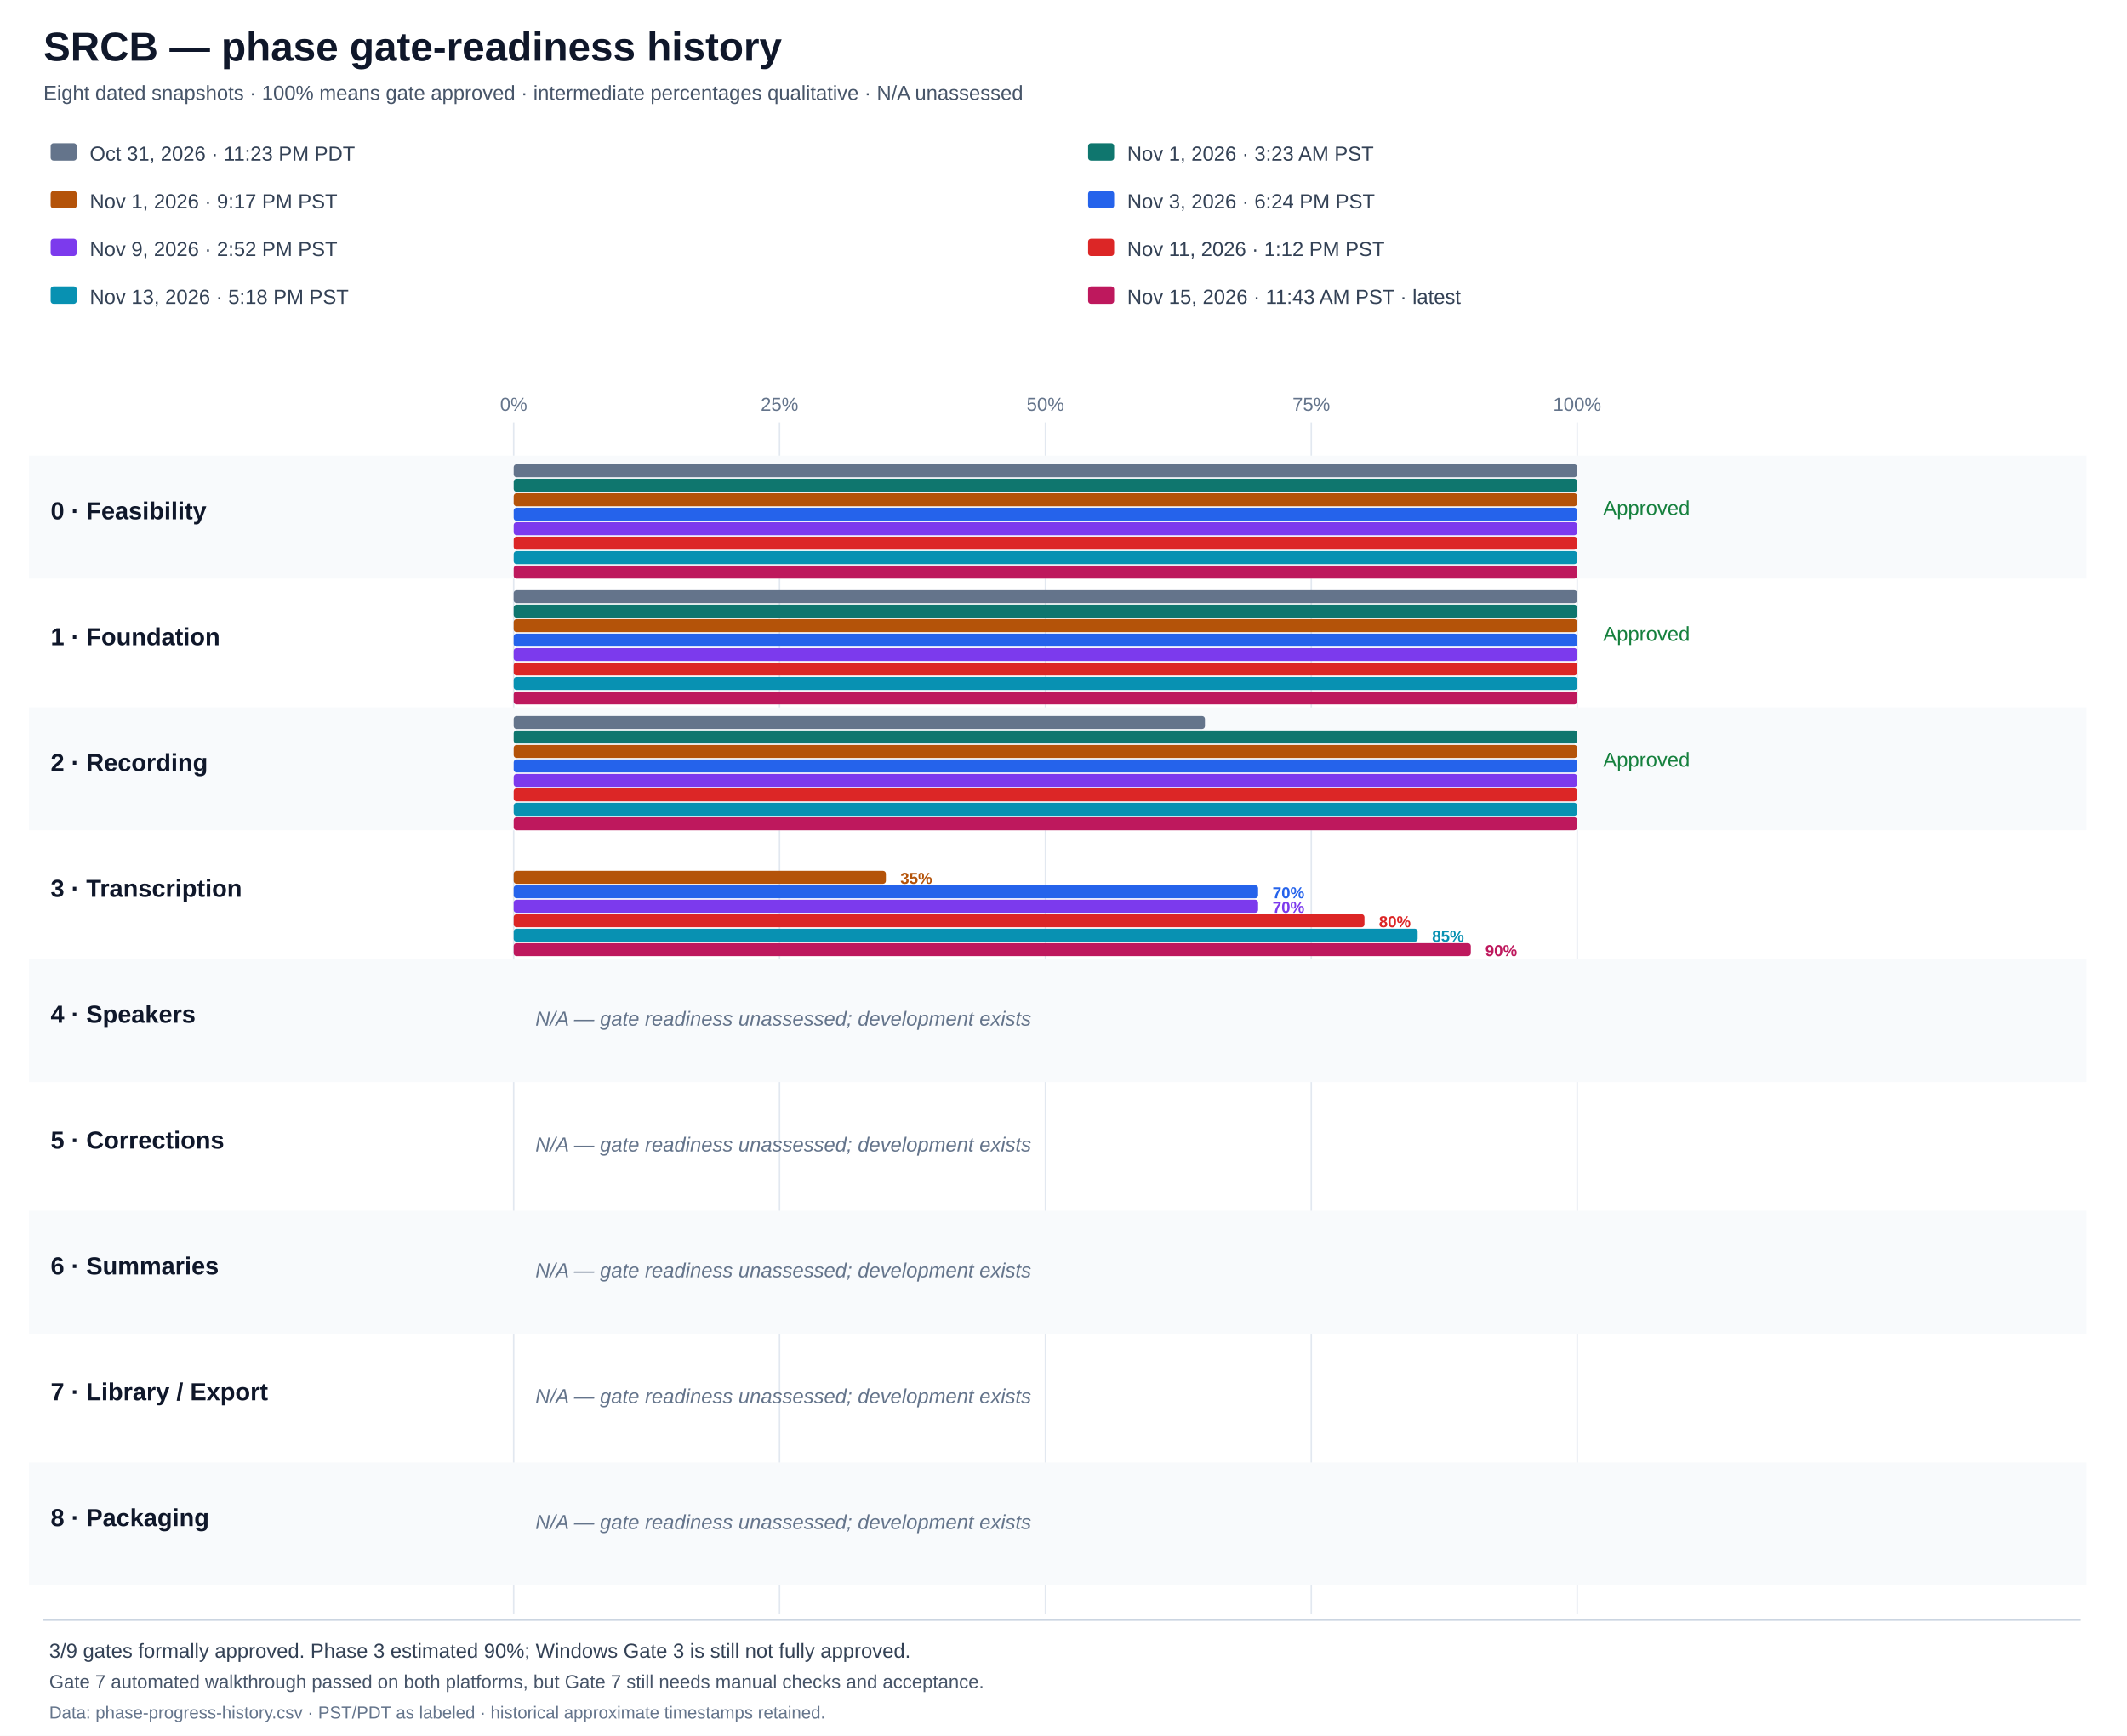
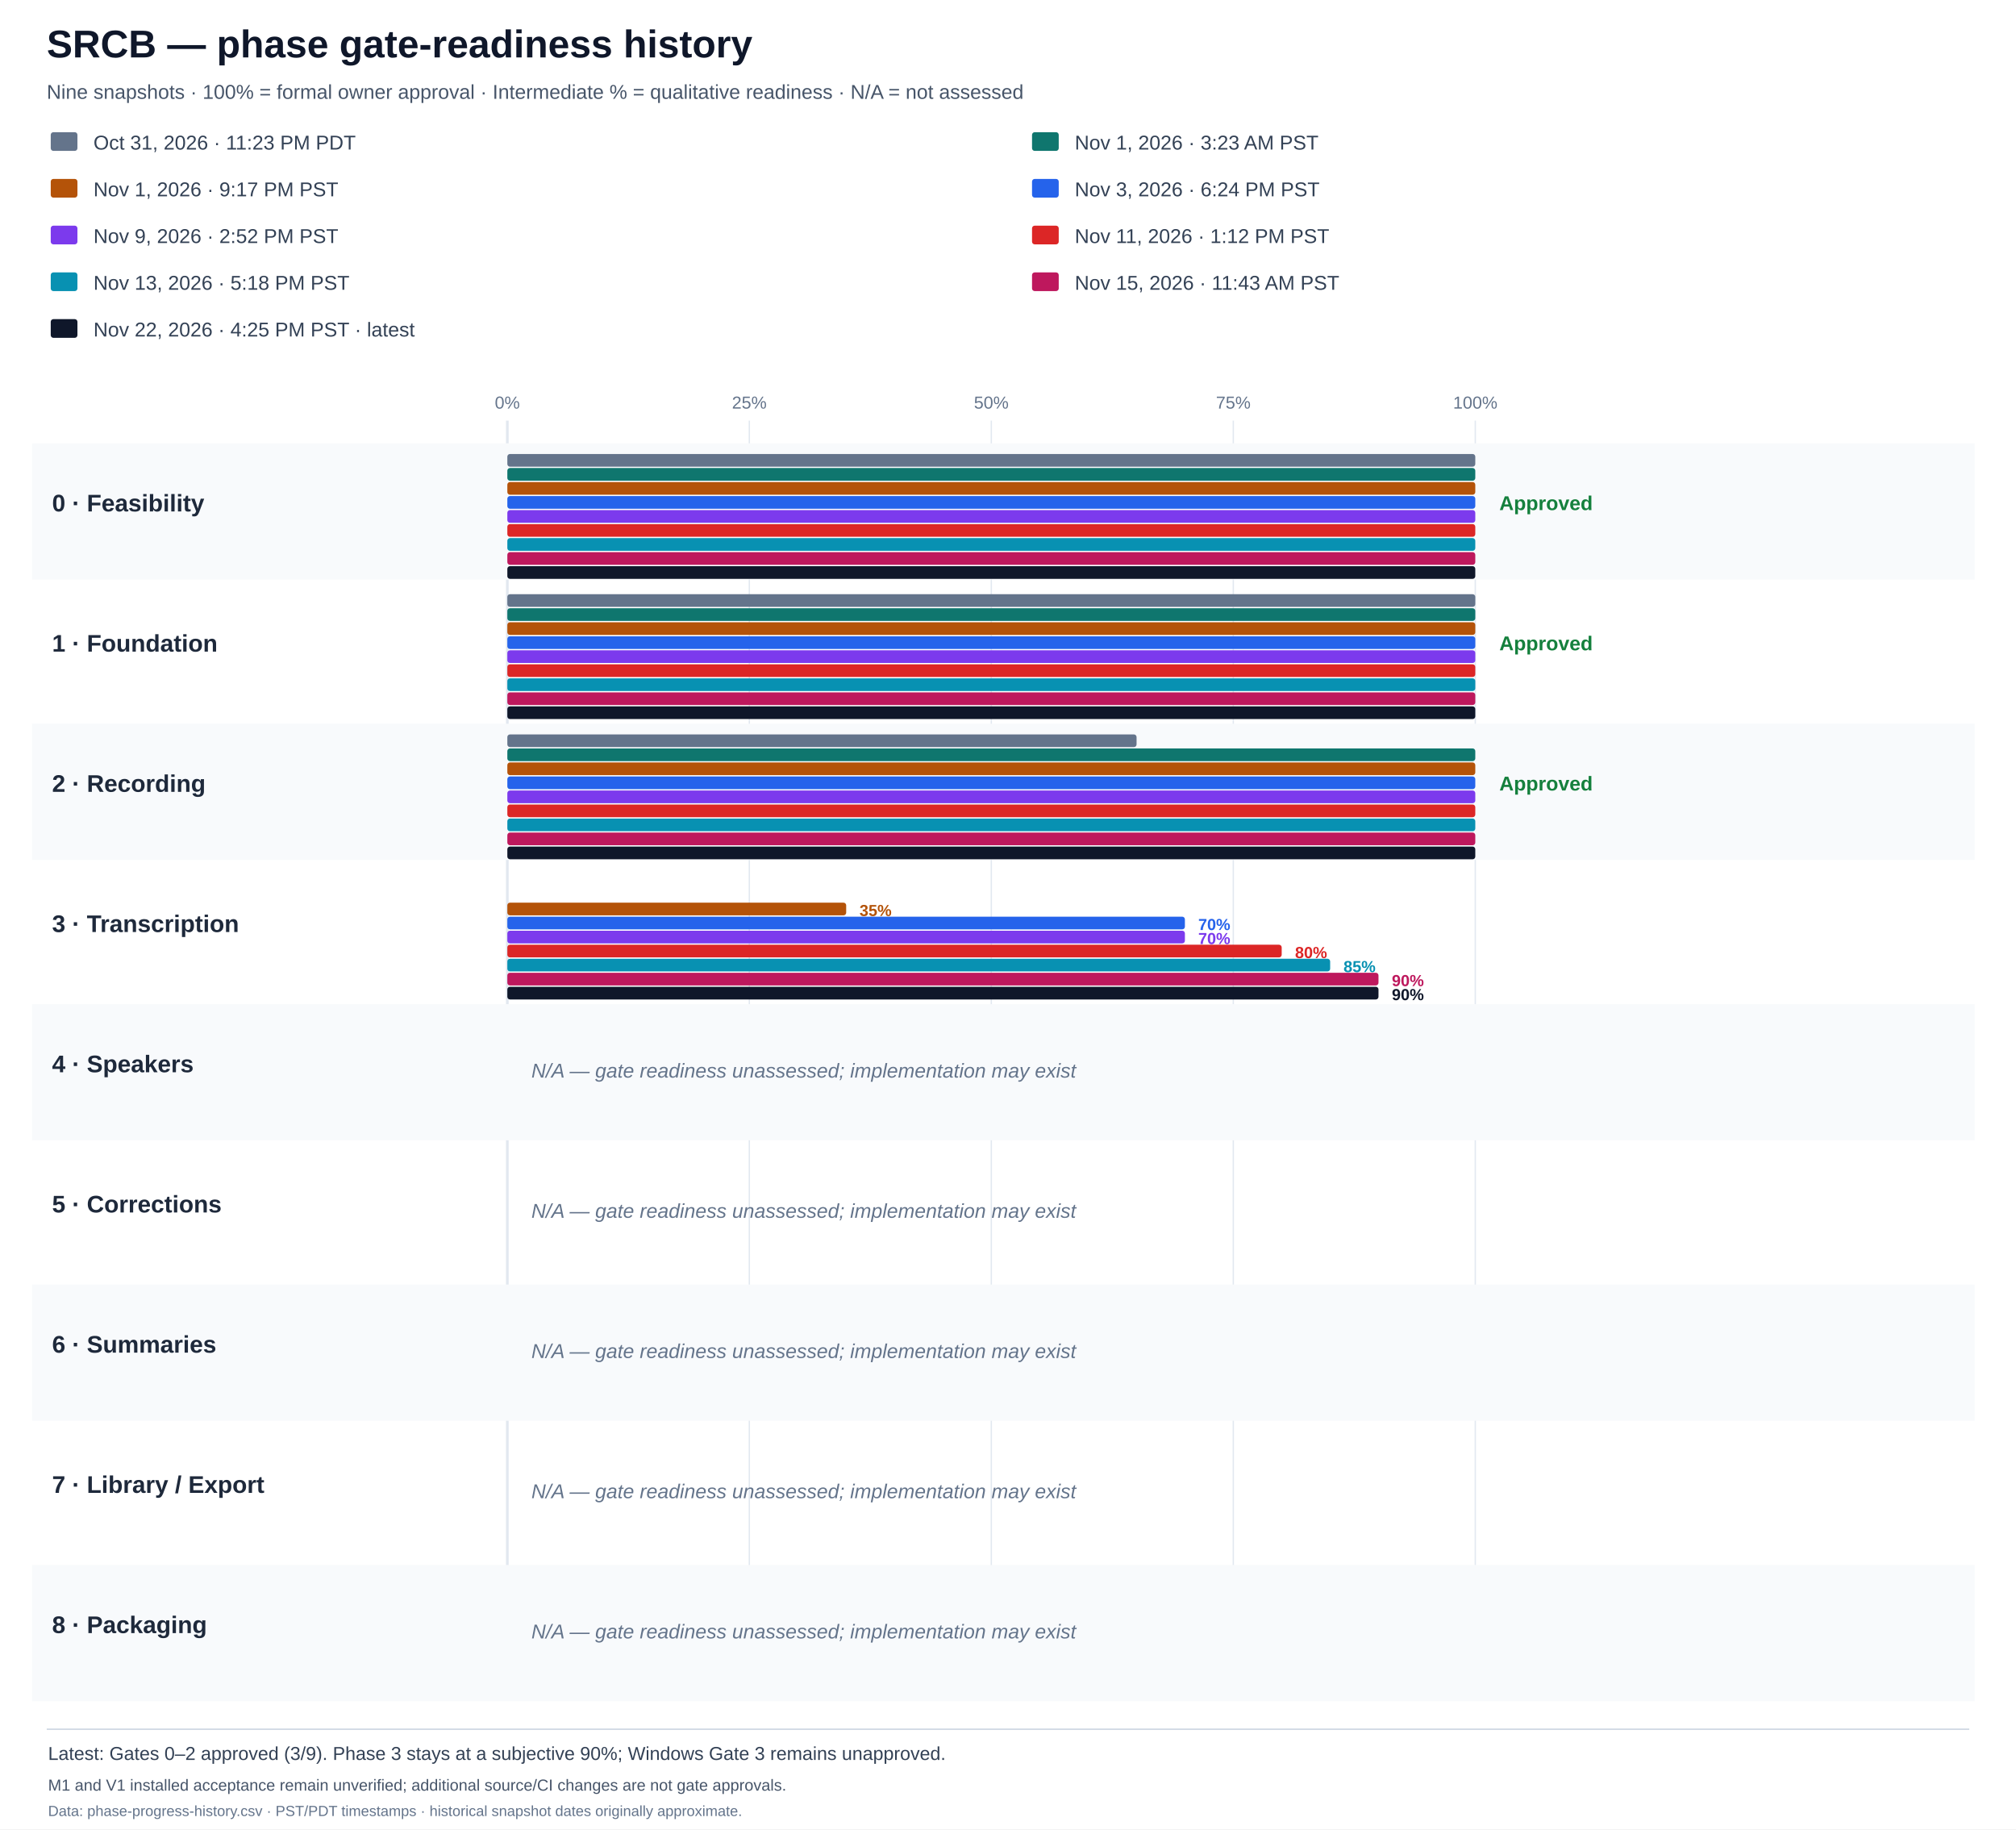
- <svg xmlns="http://www.w3.org/2000/svg" width="1470" height="1200" viewBox="0 0 1470 1200" role="img" aria-labelledby="ttl desc">
-   <rect width="1470" height="1200" fill="white" />
-   <text x="30" y="42" font-family="Arial,sans-serif" font-size="28" font-weight="700" fill="#0f172a">SRCB — phase gate-readiness history</text>
-   <text x="30" y="69" font-family="Arial,sans-serif" font-size="14" fill="#475569">Eight dated snapshots · 100% means gate approved · intermediate percentages qualitative · N/A unassessed</text>
-   <rect x="35" y="99" width="18" height="12" rx="2" fill="#64748b" />
-   <text x="62" y="111" font-family="Arial,sans-serif" font-size="14" fill="#334155">Oct 31, 2026 · 11:23 PM PDT</text>
-   <rect x="752" y="99" width="18" height="12" rx="2" fill="#0f766e" />
-   <text x="779" y="111" font-family="Arial,sans-serif" font-size="14" fill="#334155">Nov 1, 2026 · 3:23 AM PST</text>
-   <rect x="35" y="132" width="18" height="12" rx="2" fill="#b45309" />
-   <text x="62" y="144" font-family="Arial,sans-serif" font-size="14" fill="#334155">Nov 1, 2026 · 9:17 PM PST</text>
-   <rect x="752" y="132" width="18" height="12" rx="2" fill="#2563eb" />
-   <text x="779" y="144" font-family="Arial,sans-serif" font-size="14" fill="#334155">Nov 3, 2026 · 6:24 PM PST</text>
-   <rect x="35" y="165" width="18" height="12" rx="2" fill="#7c3aed" />
-   <text x="62" y="177" font-family="Arial,sans-serif" font-size="14" fill="#334155">Nov 9, 2026 · 2:52 PM PST</text>
-   <rect x="752" y="165" width="18" height="12" rx="2" fill="#dc2626" />
-   <text x="779" y="177" font-family="Arial,sans-serif" font-size="14" fill="#334155">Nov 11, 2026 · 1:12 PM PST</text>
-   <rect x="35" y="198" width="18" height="12" rx="2" fill="#0891b2" />
-   <text x="62" y="210" font-family="Arial,sans-serif" font-size="14" fill="#334155">Nov 13, 2026 · 5:18 PM PST</text>
-   <rect x="752" y="198" width="18" height="12" rx="2" fill="#be185d" />
-   <text x="779" y="210" font-family="Arial,sans-serif" font-size="14" fill="#334155">Nov 15, 2026 · 11:43 AM PST · latest</text>
-   <line x1="355" y1="292" x2="355" y2="1116" stroke="#e2e8f0" />
-   <text x="355" y="284" text-anchor="middle" font-family="Arial,sans-serif" font-size="13" fill="#64748b">0%</text>
-   <line x1="538.75" y1="292" x2="538.75" y2="1116" stroke="#e2e8f0" />
-   <text x="538.75" y="284" text-anchor="middle" font-family="Arial,sans-serif" font-size="13" fill="#64748b">25%</text>
-   <line x1="722.5" y1="292" x2="722.5" y2="1116" stroke="#e2e8f0" />
-   <text x="722.5" y="284" text-anchor="middle" font-family="Arial,sans-serif" font-size="13" fill="#64748b">50%</text>
-   <line x1="906.25" y1="292" x2="906.25" y2="1116" stroke="#e2e8f0" />
-   <text x="906.25" y="284" text-anchor="middle" font-family="Arial,sans-serif" font-size="13" fill="#64748b">75%</text>
-   <line x1="1090" y1="292" x2="1090" y2="1116" stroke="#e2e8f0" />
-   <text x="1090" y="284" text-anchor="middle" font-family="Arial,sans-serif" font-size="13" fill="#64748b">100%</text>
-   <rect x="20" y="315" width="1422" height="85" fill="#f8fafc" />
-   <text x="35" y="359" font-size="17" font-weight="700" font-family="Arial,sans-serif" fill="#0f172a">0 · Feasibility</text>
-   <rect x="355" y="321" width="735" height="9" rx="2" fill="#64748b" />
-   <rect x="355" y="331" width="735" height="9" rx="2" fill="#0f766e" />
-   <rect x="355" y="341" width="735" height="9" rx="2" fill="#b45309" />
-   <rect x="355" y="351" width="735" height="9" rx="2" fill="#2563eb" />
-   <rect x="355" y="361" width="735" height="9" rx="2" fill="#7c3aed" />
-   <rect x="355" y="371" width="735" height="9" rx="2" fill="#dc2626" />
-   <rect x="355" y="381" width="735" height="9" rx="2" fill="#0891b2" />
-   <rect x="355" y="391" width="735" height="9" rx="2" fill="#be185d" />
-   <text x="1108" y="356" font-size="14" font-family="Arial,sans-serif" fill="#15803d">Approved</text>
-   <text x="35" y="446" font-size="17" font-weight="700" font-family="Arial,sans-serif" fill="#0f172a">1 · Foundation</text>
-   <rect x="355" y="408" width="735" height="9" rx="2" fill="#64748b" />
-   <rect x="355" y="418" width="735" height="9" rx="2" fill="#0f766e" />
-   <rect x="355" y="428" width="735" height="9" rx="2" fill="#b45309" />
-   <rect x="355" y="438" width="735" height="9" rx="2" fill="#2563eb" />
-   <rect x="355" y="448" width="735" height="9" rx="2" fill="#7c3aed" />
-   <rect x="355" y="458" width="735" height="9" rx="2" fill="#dc2626" />
-   <rect x="355" y="468" width="735" height="9" rx="2" fill="#0891b2" />
-   <rect x="355" y="478" width="735" height="9" rx="2" fill="#be185d" />
-   <text x="1108" y="443" font-size="14" font-family="Arial,sans-serif" fill="#15803d">Approved</text>
-   <rect x="20" y="489" width="1422" height="85" fill="#f8fafc" />
-   <text x="35" y="533" font-size="17" font-weight="700" font-family="Arial,sans-serif" fill="#0f172a">2 · Recording</text>
-   <rect x="355" y="495" width="477.75" height="9" rx="2" fill="#64748b" />
-   <rect x="355" y="505" width="735" height="9" rx="2" fill="#0f766e" />
-   <rect x="355" y="515" width="735" height="9" rx="2" fill="#b45309" />
-   <rect x="355" y="525" width="735" height="9" rx="2" fill="#2563eb" />
-   <rect x="355" y="535" width="735" height="9" rx="2" fill="#7c3aed" />
-   <rect x="355" y="545" width="735" height="9" rx="2" fill="#dc2626" />
-   <rect x="355" y="555" width="735" height="9" rx="2" fill="#0891b2" />
-   <rect x="355" y="565" width="735" height="9" rx="2" fill="#be185d" />
-   <text x="1108" y="530" font-size="14" font-family="Arial,sans-serif" fill="#15803d">Approved</text>
-   <text x="35" y="620" font-size="17" font-weight="700" font-family="Arial,sans-serif" fill="#0f172a">3 · Transcription</text>
-   <rect x="355" y="602" width="257.25" height="9" rx="2" fill="#b45309" />
-   <text x="622.25" y="611" font-size="11" font-weight="700" font-family="Arial,sans-serif" fill="#b45309">35%</text>
-   <rect x="355" y="612" width="514.5" height="9" rx="2" fill="#2563eb" />
-   <text x="879.5" y="621" font-size="11" font-weight="700" font-family="Arial,sans-serif" fill="#2563eb">70%</text>
-   <rect x="355" y="622" width="514.5" height="9" rx="2" fill="#7c3aed" />
-   <text x="879.5" y="631" font-size="11" font-weight="700" font-family="Arial,sans-serif" fill="#7c3aed">70%</text>
-   <rect x="355" y="632" width="588" height="9" rx="2" fill="#dc2626" />
-   <text x="953" y="641" font-size="11" font-weight="700" font-family="Arial,sans-serif" fill="#dc2626">80%</text>
-   <rect x="355" y="642" width="624.75" height="9" rx="2" fill="#0891b2" />
-   <text x="989.75" y="651" font-size="11" font-weight="700" font-family="Arial,sans-serif" fill="#0891b2">85%</text>
-   <rect x="355" y="652" width="661.5" height="9" rx="2" fill="#be185d" />
-   <text x="1026.5" y="661" font-size="11" font-weight="700" font-family="Arial,sans-serif" fill="#be185d">90%</text>
-   <rect x="20" y="663" width="1422" height="85" fill="#f8fafc" />
-   <text x="35" y="707" font-size="17" font-weight="700" font-family="Arial,sans-serif" fill="#0f172a">4 · Speakers</text>
-   <text x="370" y="709" font-size="14" font-style="italic" font-family="Arial,sans-serif" fill="#64748b">N/A — gate readiness unassessed; development exists</text>
-   <text x="35" y="794" font-size="17" font-weight="700" font-family="Arial,sans-serif" fill="#0f172a">5 · Corrections</text>
-   <text x="370" y="796" font-size="14" font-style="italic" font-family="Arial,sans-serif" fill="#64748b">N/A — gate readiness unassessed; development exists</text>
-   <rect x="20" y="837" width="1422" height="85" fill="#f8fafc" />
-   <text x="35" y="881" font-size="17" font-weight="700" font-family="Arial,sans-serif" fill="#0f172a">6 · Summaries</text>
-   <text x="370" y="883" font-size="14" font-style="italic" font-family="Arial,sans-serif" fill="#64748b">N/A — gate readiness unassessed; development exists</text>
-   <text x="35" y="968" font-size="17" font-weight="700" font-family="Arial,sans-serif" fill="#0f172a">7 · Library / Export</text>
-   <text x="370" y="970" font-size="14" font-style="italic" font-family="Arial,sans-serif" fill="#64748b">N/A — gate readiness unassessed; development exists</text>
-   <rect x="20" y="1011" width="1422" height="85" fill="#f8fafc" />
-   <text x="35" y="1055" font-size="17" font-weight="700" font-family="Arial,sans-serif" fill="#0f172a">8 · Packaging</text>
-   <text x="370" y="1057" font-size="14" font-style="italic" font-family="Arial,sans-serif" fill="#64748b">N/A — gate readiness unassessed; development exists</text>
-   <line x1="30" x2="1438" y1="1120" y2="1120" stroke="#cbd5e1" />
-   <text x="34" y="1146" font-size="14" font-family="Arial,sans-serif" fill="#334155">3/9 gates formally approved. Phase 3 estimated 90%; Windows Gate 3 is still not fully approved.</text>
-   <text x="34" y="1167" font-size="13" font-family="Arial,sans-serif" fill="#475569">Gate 7 automated walkthrough passed on both platforms, but Gate 7 still needs manual checks and acceptance.</text>
-   <text x="34" y="1188" font-size="12" font-family="Arial,sans-serif" fill="#64748b">Data: phase-progress-history.csv · PST/PDT as labeled · historical approximate timestamps retained.</text>
+ <svg xmlns="http://www.w3.org/2000/svg" width="1510" height="1370" viewBox="0 0 1510 1370" role="img" aria-labelledby="chart-title chart-desc">
+   <rect width="1510" height="1370" fill="white" />
+   <text x="35" y="43" font-family="Arial,sans-serif" font-size="29" font-weight="700" fill="#0f172a">SRCB — phase gate-readiness history</text>
+   <text x="35" y="74" font-family="Arial,sans-serif" font-size="15" fill="#475569">Nine snapshots · 100% = formal owner approval · Intermediate % = qualitative readiness · N/A = not assessed</text>
+   <rect x="38" y="99" width="20" height="14" rx="2" fill="#64748b" />
+   <text x="70" y="112" font-family="Arial,sans-serif" font-size="15" fill="#334155">Oct 31, 2026 · 11:23 PM PDT</text>
+   <rect x="773" y="99" width="20" height="14" rx="2" fill="#0f766e" />
+   <text x="805" y="112" font-family="Arial,sans-serif" font-size="15" fill="#334155">Nov 1, 2026 · 3:23 AM PST</text>
+   <rect x="38" y="134" width="20" height="14" rx="2" fill="#b45309" />
+   <text x="70" y="147" font-family="Arial,sans-serif" font-size="15" fill="#334155">Nov 1, 2026 · 9:17 PM PST</text>
+   <rect x="773" y="134" width="20" height="14" rx="2" fill="#2563eb" />
+   <text x="805" y="147" font-family="Arial,sans-serif" font-size="15" fill="#334155">Nov 3, 2026 · 6:24 PM PST</text>
+   <rect x="38" y="169" width="20" height="14" rx="2" fill="#7c3aed" />
+   <text x="70" y="182" font-family="Arial,sans-serif" font-size="15" fill="#334155">Nov 9, 2026 · 2:52 PM PST</text>
+   <rect x="773" y="169" width="20" height="14" rx="2" fill="#dc2626" />
+   <text x="805" y="182" font-family="Arial,sans-serif" font-size="15" fill="#334155">Nov 11, 2026 · 1:12 PM PST</text>
+   <rect x="38" y="204" width="20" height="14" rx="2" fill="#0891b2" />
+   <text x="70" y="217" font-family="Arial,sans-serif" font-size="15" fill="#334155">Nov 13, 2026 · 5:18 PM PST</text>
+   <rect x="773" y="204" width="20" height="14" rx="2" fill="#be185d" />
+   <text x="805" y="217" font-family="Arial,sans-serif" font-size="15" fill="#334155">Nov 15, 2026 · 11:43 AM PST</text>
+   <rect x="38" y="239" width="20" height="14" rx="2" fill="#0f172a" />
+   <text x="70" y="252" font-family="Arial,sans-serif" font-size="15" fill="#334155">Nov 22, 2026 · 4:25 PM PST · latest</text>
+   <line x1="380" y1="315" x2="380" y2="1258" stroke="#e2e8f0" stroke-width="2" />
+   <text x="380" y="306" text-anchor="middle" font-size="13" font-family="Arial,sans-serif" fill="#64748b">0%</text>
+   <line x1="561.25" y1="315" x2="561.25" y2="1258" stroke="#e2e8f0" stroke-width="1" />
+   <text x="561.25" y="306" text-anchor="middle" font-size="13" font-family="Arial,sans-serif" fill="#64748b">25%</text>
+   <line x1="742.5" y1="315" x2="742.5" y2="1258" stroke="#e2e8f0" stroke-width="1" />
+   <text x="742.5" y="306" text-anchor="middle" font-size="13" font-family="Arial,sans-serif" fill="#64748b">50%</text>
+   <line x1="923.75" y1="315" x2="923.75" y2="1258" stroke="#e2e8f0" stroke-width="1" />
+   <text x="923.75" y="306" text-anchor="middle" font-size="13" font-family="Arial,sans-serif" fill="#64748b">75%</text>
+   <line x1="1105" y1="315" x2="1105" y2="1258" stroke="#e2e8f0" stroke-width="1" />
+   <text x="1105" y="306" text-anchor="middle" font-size="13" font-family="Arial,sans-serif" fill="#64748b">100%</text>
+   <rect x="24" y="332" width="1455" height="102" fill="#f8fafc" />
+   <text x="39" y="383" font-size="18" font-family="Arial,sans-serif" font-weight="700" fill="#1e293b">0 · Feasibility</text>
+   <rect x="380" y="340" width="725.0" height="9.5" rx="2" fill="#64748b" />
+   <rect x="380" y="350.5" width="725.0" height="9.5" rx="2" fill="#0f766e" />
+   <rect x="380" y="361" width="725.0" height="9.5" rx="2" fill="#b45309" />
+   <rect x="380" y="371.5" width="725.0" height="9.5" rx="2" fill="#2563eb" />
+   <rect x="380" y="382" width="725.0" height="9.5" rx="2" fill="#7c3aed" />
+   <rect x="380" y="392.5" width="725.0" height="9.5" rx="2" fill="#dc2626" />
+   <rect x="380" y="403" width="725.0" height="9.5" rx="2" fill="#0891b2" />
+   <rect x="380" y="413.5" width="725.0" height="9.5" rx="2" fill="#be185d" />
+   <rect x="380" y="424" width="725.0" height="9.5" rx="2" fill="#0f172a" />
+   <text x="1123" y="382" font-size="15" font-family="Arial,sans-serif" font-weight="700" fill="#15803d">Approved</text>
+   <text x="39" y="488" font-size="18" font-family="Arial,sans-serif" font-weight="700" fill="#1e293b">1 · Foundation</text>
+   <rect x="380" y="445" width="725.0" height="9.5" rx="2" fill="#64748b" />
+   <rect x="380" y="455.5" width="725.0" height="9.5" rx="2" fill="#0f766e" />
+   <rect x="380" y="466" width="725.0" height="9.5" rx="2" fill="#b45309" />
+   <rect x="380" y="476.5" width="725.0" height="9.5" rx="2" fill="#2563eb" />
+   <rect x="380" y="487" width="725.0" height="9.5" rx="2" fill="#7c3aed" />
+   <rect x="380" y="497.5" width="725.0" height="9.5" rx="2" fill="#dc2626" />
+   <rect x="380" y="508" width="725.0" height="9.5" rx="2" fill="#0891b2" />
+   <rect x="380" y="518.5" width="725.0" height="9.5" rx="2" fill="#be185d" />
+   <rect x="380" y="529" width="725.0" height="9.5" rx="2" fill="#0f172a" />
+   <text x="1123" y="487" font-size="15" font-family="Arial,sans-serif" font-weight="700" fill="#15803d">Approved</text>
+   <rect x="24" y="542" width="1455" height="102" fill="#f8fafc" />
+   <text x="39" y="593" font-size="18" font-family="Arial,sans-serif" font-weight="700" fill="#1e293b">2 · Recording</text>
+   <rect x="380" y="550" width="471.3" height="9.5" rx="2" fill="#64748b" />
+   <rect x="380" y="560.5" width="725.0" height="9.5" rx="2" fill="#0f766e" />
+   <rect x="380" y="571" width="725.0" height="9.5" rx="2" fill="#b45309" />
+   <rect x="380" y="581.5" width="725.0" height="9.5" rx="2" fill="#2563eb" />
+   <rect x="380" y="592" width="725.0" height="9.5" rx="2" fill="#7c3aed" />
+   <rect x="380" y="602.5" width="725.0" height="9.5" rx="2" fill="#dc2626" />
+   <rect x="380" y="613" width="725.0" height="9.5" rx="2" fill="#0891b2" />
+   <rect x="380" y="623.5" width="725.0" height="9.5" rx="2" fill="#be185d" />
+   <rect x="380" y="634" width="725.0" height="9.5" rx="2" fill="#0f172a" />
+   <text x="1123" y="592" font-size="15" font-family="Arial,sans-serif" font-weight="700" fill="#15803d">Approved</text>
+   <text x="39" y="698" font-size="18" font-family="Arial,sans-serif" font-weight="700" fill="#1e293b">3 · Transcription</text>
+   <rect x="380" y="676" width="253.8" height="9.5" rx="2" fill="#b45309" />
+   <text x="643.8" y="686.0" font-size="12" font-family="Arial,sans-serif" font-weight="700" fill="#b45309">35%</text>
+   <rect x="380" y="686.5" width="507.5" height="9.5" rx="2" fill="#2563eb" />
+   <text x="897.5" y="696.5" font-size="12" font-family="Arial,sans-serif" font-weight="700" fill="#2563eb">70%</text>
+   <rect x="380" y="697" width="507.5" height="9.5" rx="2" fill="#7c3aed" />
+   <text x="897.5" y="707.0" font-size="12" font-family="Arial,sans-serif" font-weight="700" fill="#7c3aed">70%</text>
+   <rect x="380" y="707.5" width="580.0" height="9.5" rx="2" fill="#dc2626" />
+   <text x="970.0" y="717.5" font-size="12" font-family="Arial,sans-serif" font-weight="700" fill="#dc2626">80%</text>
+   <rect x="380" y="718" width="616.3" height="9.5" rx="2" fill="#0891b2" />
+   <text x="1006.3" y="728.0" font-size="12" font-family="Arial,sans-serif" font-weight="700" fill="#0891b2">85%</text>
+   <rect x="380" y="728.5" width="652.5" height="9.5" rx="2" fill="#be185d" />
+   <text x="1042.5" y="738.5" font-size="12" font-family="Arial,sans-serif" font-weight="700" fill="#be185d">90%</text>
+   <rect x="380" y="739" width="652.5" height="9.5" rx="2" fill="#0f172a" />
+   <text x="1042.5" y="749.0" font-size="12" font-family="Arial,sans-serif" font-weight="700" fill="#0f172a">90%</text>
+   <rect x="24" y="752" width="1455" height="102" fill="#f8fafc" />
+   <text x="39" y="803" font-size="18" font-family="Arial,sans-serif" font-weight="700" fill="#1e293b">4 · Speakers</text>
+   <text x="398" y="807" font-size="15" font-family="Arial,sans-serif" font-style="italic" fill="#64748b">N/A — gate readiness unassessed; implementation may exist</text>
+   <text x="39" y="908" font-size="18" font-family="Arial,sans-serif" font-weight="700" fill="#1e293b">5 · Corrections</text>
+   <text x="398" y="912" font-size="15" font-family="Arial,sans-serif" font-style="italic" fill="#64748b">N/A — gate readiness unassessed; implementation may exist</text>
+   <rect x="24" y="962" width="1455" height="102" fill="#f8fafc" />
+   <text x="39" y="1013" font-size="18" font-family="Arial,sans-serif" font-weight="700" fill="#1e293b">6 · Summaries</text>
+   <text x="398" y="1017" font-size="15" font-family="Arial,sans-serif" font-style="italic" fill="#64748b">N/A — gate readiness unassessed; implementation may exist</text>
+   <text x="39" y="1118" font-size="18" font-family="Arial,sans-serif" font-weight="700" fill="#1e293b">7 · Library / Export</text>
+   <text x="398" y="1122" font-size="15" font-family="Arial,sans-serif" font-style="italic" fill="#64748b">N/A — gate readiness unassessed; implementation may exist</text>
+   <rect x="24" y="1172" width="1455" height="102" fill="#f8fafc" />
+   <text x="39" y="1223" font-size="18" font-family="Arial,sans-serif" font-weight="700" fill="#1e293b">8 · Packaging</text>
+   <text x="398" y="1227" font-size="15" font-family="Arial,sans-serif" font-style="italic" fill="#64748b">N/A — gate readiness unassessed; implementation may exist</text>
+   <line x1="35" y1="1295" x2="1475" y2="1295" stroke="#cbd5e1" />
+   <text x="36" y="1318" font-size="14" font-family="Arial,sans-serif" fill="#334155">Latest: Gates 0–2 approved (3/9). Phase 3 stays at a subjective 90%; Windows Gate 3 remains unapproved.</text>
+   <text x="36" y="1341" font-size="12" font-family="Arial,sans-serif" fill="#475569">M1 and V1 installed acceptance remain unverified; additional source/CI changes are not gate approvals.</text>
+   <text x="36" y="1360" font-size="11" font-family="Arial,sans-serif" fill="#64748b">Data: phase-progress-history.csv · PST/PDT timestamps · historical snapshot dates originally approximate.</text>
</svg>
